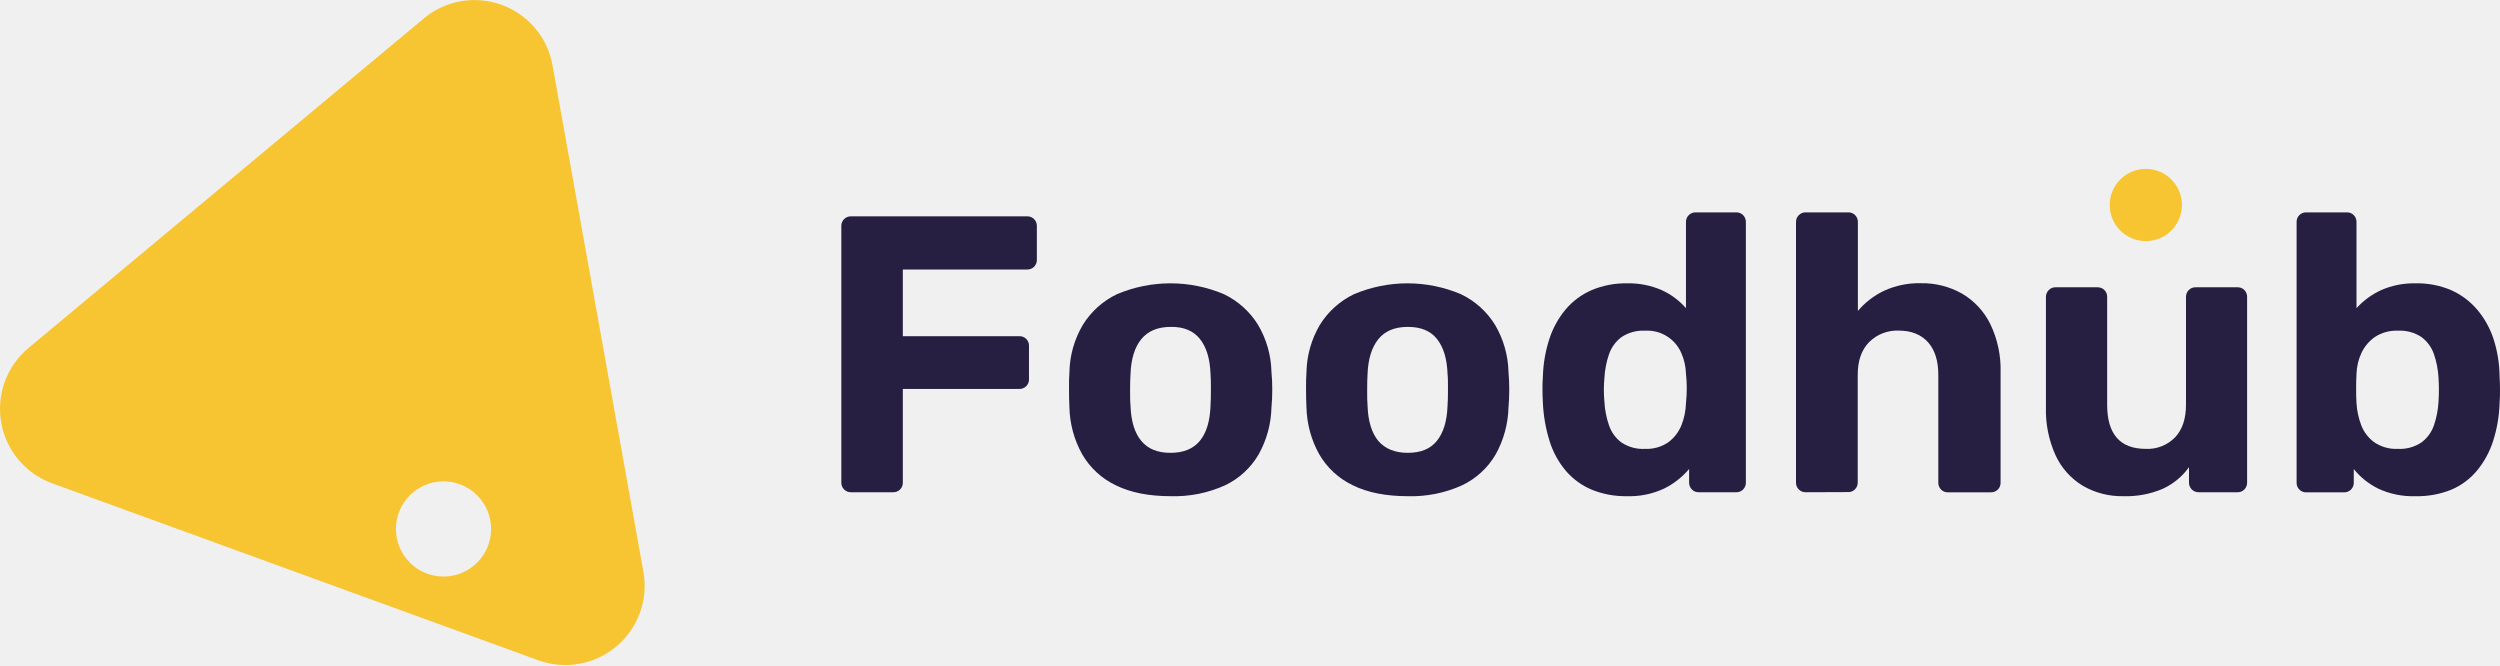
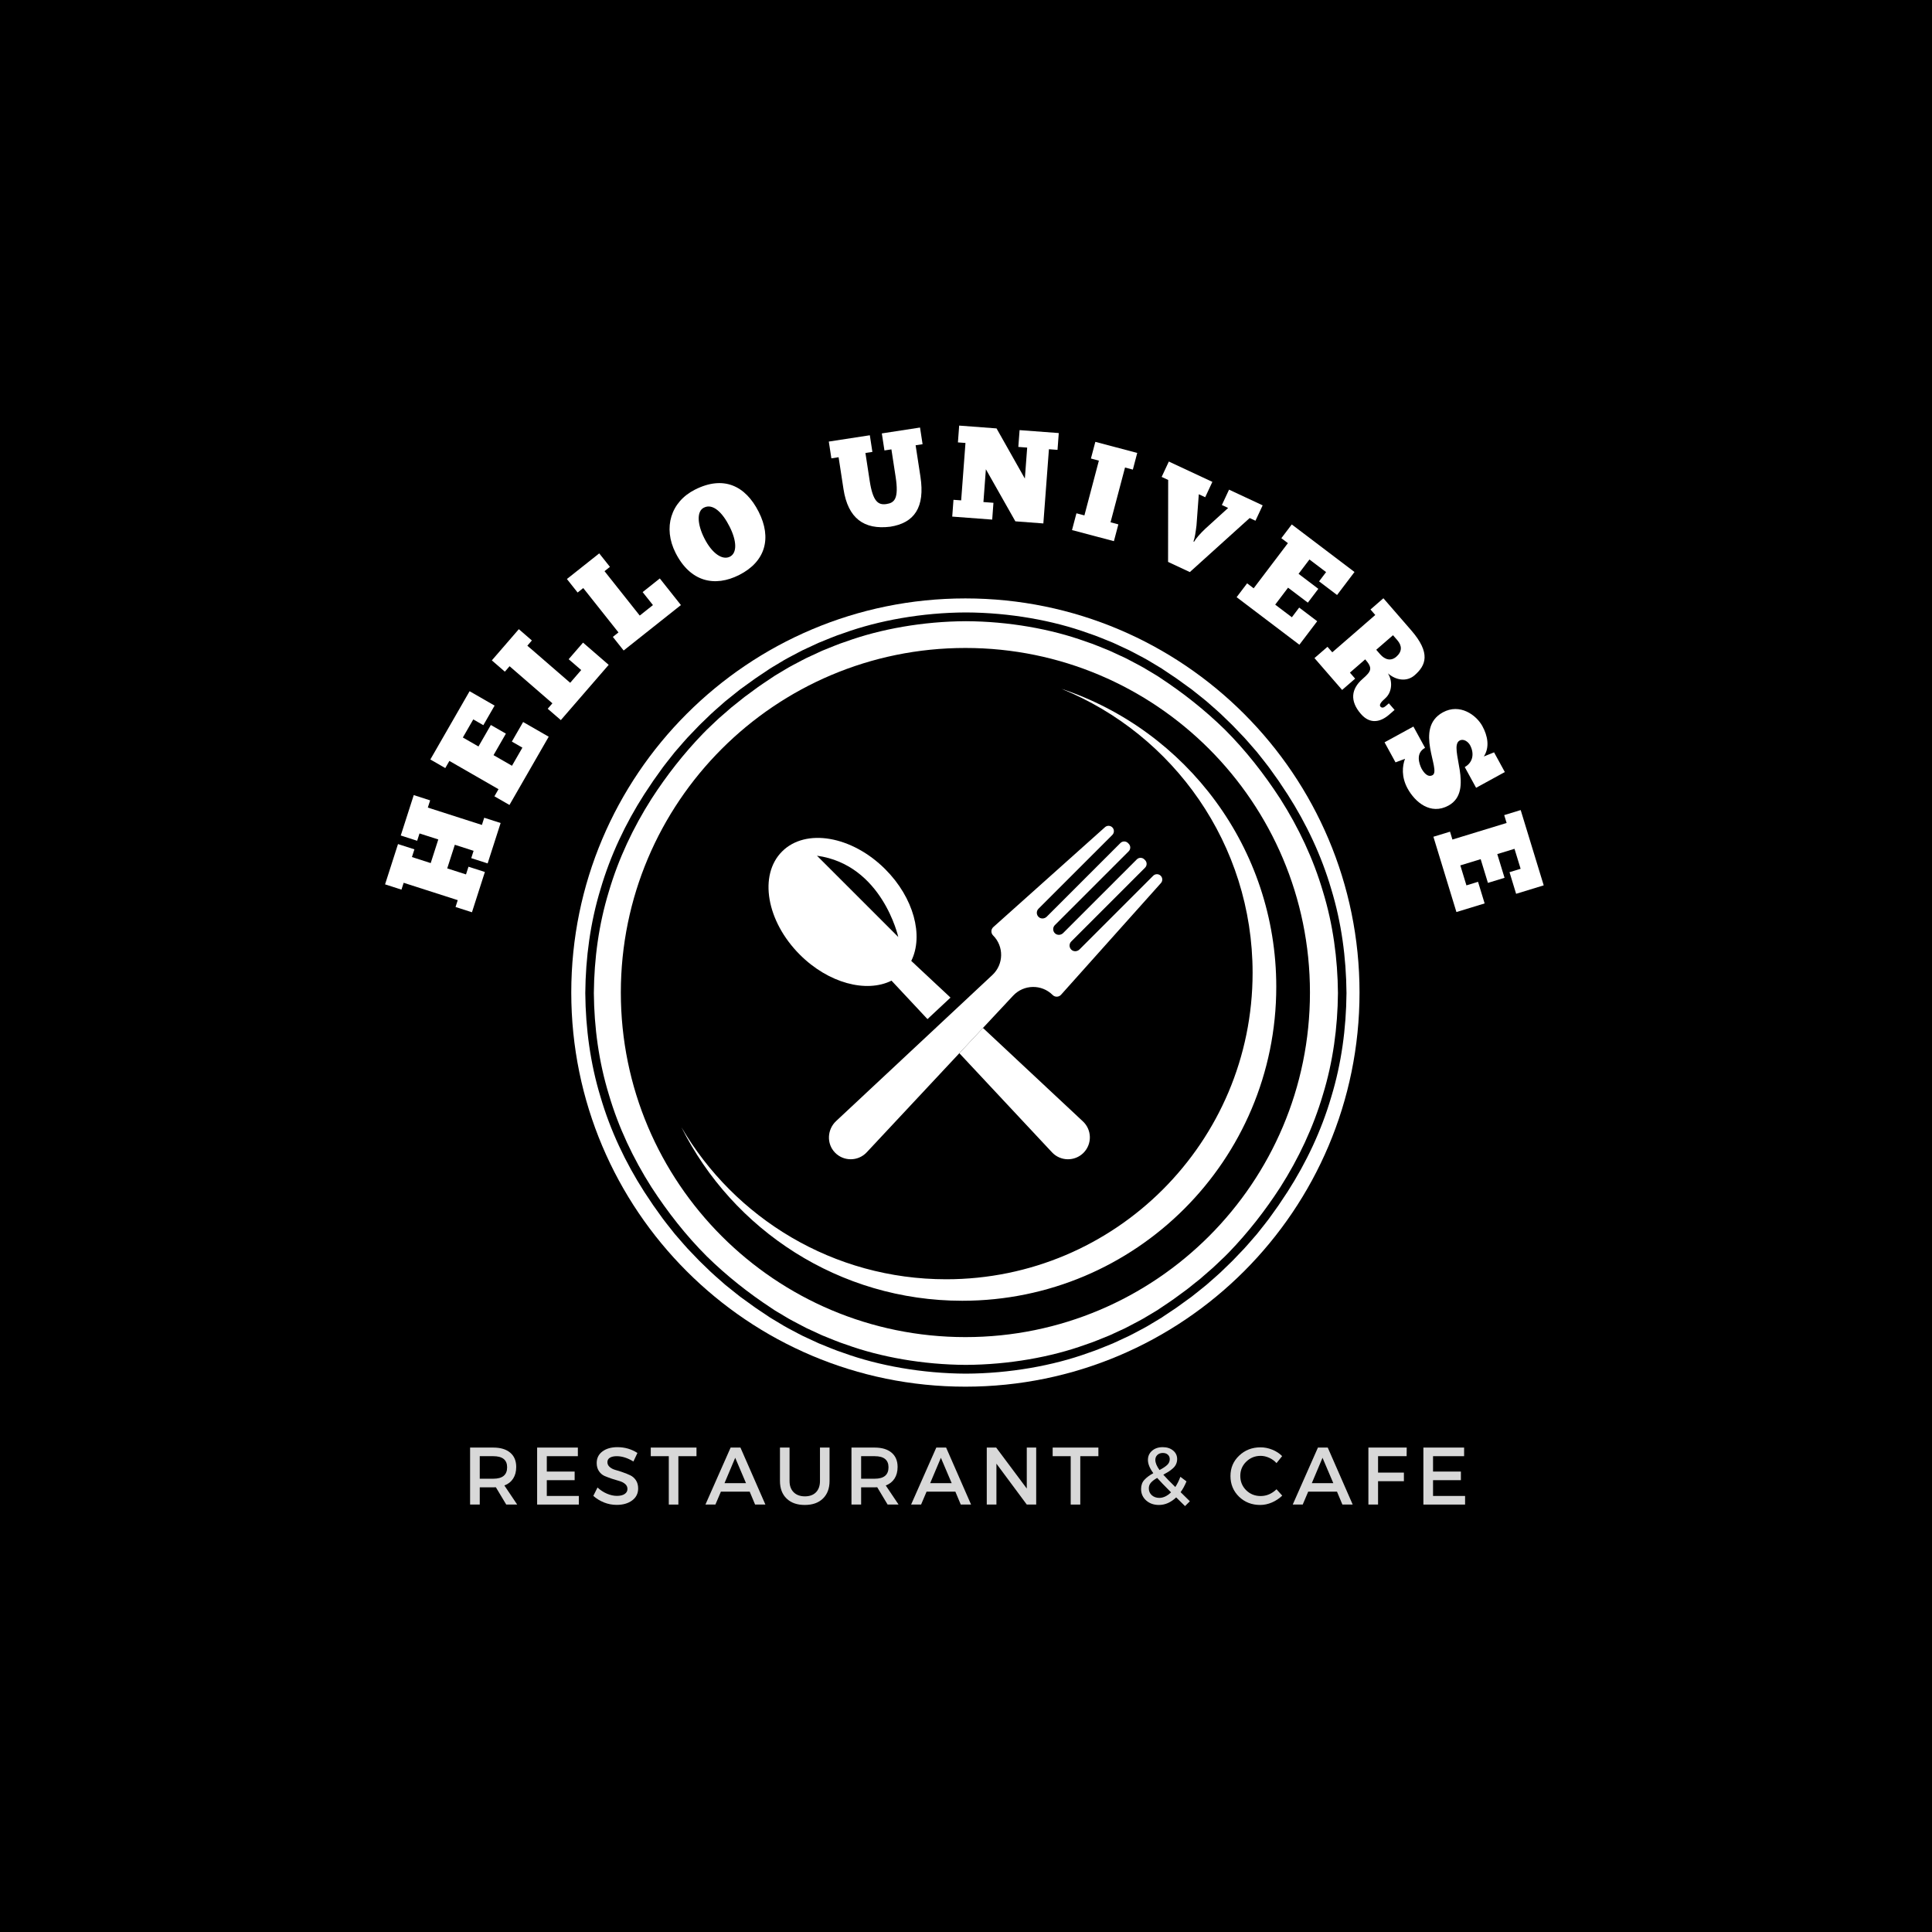
- <svg xmlns="http://www.w3.org/2000/svg" viewBox="0 0 657.71 174.96">
+ <svg xmlns="http://www.w3.org/2000/svg" width="500" zoomAndPan="magnify" viewBox="0 0 375 375" height="500" preserveAspectRatio="xMidYMid meet" version="1.0">
  <defs>
-     <style>.cls-1,.cls-3{fill:#f7c532;}.cls-1{fill-rule:evenodd;}.cls-2{fill:#261f41;}</style>
+     <filter x="0%" y="0%" width="100%" height="100%" id="id1">
+       <feColorMatrix values="0 0 0 0 1 0 0 0 0 1 0 0 0 0 1 0 0 0 1 0" color-interpolation-filters="sRGB" />
+     </filter>
+     <g />
+     <clipPath id="id2">
+       <path d="M 110.883 116.152 L 263.883 116.152 L 263.883 269.152 L 110.883 269.152 Z M 110.883 116.152 " clip-rule="nonzero" />
+     </clipPath>
+     <clipPath id="id3">
+       <path d="M 113.605 118.875 L 261.355 118.875 L 261.355 266.625 L 113.605 266.625 Z M 113.605 118.875 " clip-rule="nonzero" />
+     </clipPath>
+     <mask id="id4">
+       <g filter="url(#id1)">
+         <rect x="-37.5" width="450" fill="#000000" y="-37.5" height="450" fill-opacity="0.847" />
+       </g>
+     </mask>
+     <clipPath id="id5">
+       <rect x="0" width="197" y="0" height="20" />
+     </clipPath>
  </defs>
-   <g id="Layer_2" data-name="Layer 2">
-     <g id="Layer_1-2" data-name="Layer 1">
-       <path id="path-1" class="cls-1" d="M140.85,7.5a20.82,20.82,0,0,1,4.51,9.68l23.91,133.24A20.86,20.86,0,0,1,141.6,173.7L13.73,127.16A20.85,20.85,0,0,1,7.51,91.54l104-86.7A20.86,20.86,0,0,1,140.85,7.5ZM116.69,126.64a12.52,12.52,0,1,0,12.51,12.51A12.52,12.52,0,0,0,116.69,126.64Z" />
-       <path class="cls-2" d="M223.94,129.5a2.5,2.5,0,0,1-2.6-2.59V59.5a2.5,2.5,0,0,1,2.6-2.59h46.25a2.5,2.5,0,0,1,2.59,2.59v8.82a2.5,2.5,0,0,1-2.59,2.59H237.52V88.44h30.59a2.48,2.48,0,0,1,2.6,2.59v8.81a2.41,2.41,0,0,1-.73,1.76,2.52,2.52,0,0,1-1.87.73H237.52v24.58a2.48,2.48,0,0,1-2.59,2.59Z" />
-       <path class="cls-2" d="M308,130.54q-8.61,0-14.42-2.85a20.27,20.27,0,0,1-8.86-8.15,26.47,26.47,0,0,1-3.37-12.34c-.07-1.38-.11-3-.11-4.71s0-3.3.11-4.62a25.33,25.33,0,0,1,3.52-12.39,21.36,21.36,0,0,1,9-8.09,36.08,36.08,0,0,1,28.11,0,21.42,21.42,0,0,1,9,8.09,25.33,25.33,0,0,1,3.52,12.39,44.28,44.28,0,0,1,.21,4.62,47.12,47.12,0,0,1-.21,4.71,26.47,26.47,0,0,1-3.37,12.34,20.32,20.32,0,0,1-8.86,8.15A32.35,32.35,0,0,1,308,130.54Zm0-11.41q5.07,0,7.67-3.16t2.8-9.28c.07-1,.1-2.42.1-4.15s0-3.11-.1-4.15q-.21-6-2.8-9.23T308,86q-5.09,0-7.73,3.21t-2.85,9.23c-.07,1-.11,2.42-.11,4.15s0,3.11.11,4.15q.21,6.12,2.85,9.28T308,119.13Z" />
-       <path class="cls-2" d="M370.36,130.54q-8.61,0-14.41-2.85a20.29,20.29,0,0,1-8.87-8.15,26.59,26.59,0,0,1-3.37-12.34c-.07-1.38-.11-3-.11-4.71s0-3.3.11-4.62a25.44,25.44,0,0,1,3.52-12.39,21.39,21.39,0,0,1,9-8.09,36.06,36.06,0,0,1,28.1,0,21.36,21.36,0,0,1,9,8.09,25.44,25.44,0,0,1,3.53,12.39c.13,1.32.2,2.85.2,4.62s-.07,3.33-.2,4.71a26.71,26.71,0,0,1-3.37,12.34,20.35,20.35,0,0,1-8.87,8.15A32.29,32.29,0,0,1,370.36,130.54Zm0-11.41c3.39,0,5.94-1,7.67-3.16s2.66-5.2,2.8-9.28c.07-1,.11-2.42.11-4.15s0-3.11-.11-4.15q-.21-6-2.8-9.23C376.3,87,373.75,86,370.36,86s-6,1.07-7.73,3.21-2.71,5.22-2.85,9.23c-.07,1-.1,2.42-.1,4.15s0,3.11.1,4.15q.21,6.12,2.85,9.28C364.4,118.08,367,119.13,370.36,119.13Z" />
-       <path class="cls-2" d="M428,130.54a23.48,23.48,0,0,1-9.23-1.71,18.23,18.23,0,0,1-6.85-5,22.43,22.43,0,0,1-4.25-7.78,40,40,0,0,1-1.76-10c-.07-1.31-.11-2.5-.11-3.57s0-2.23.11-3.48a35.08,35.08,0,0,1,1.71-9.85,23.45,23.45,0,0,1,4.25-7.72,18.66,18.66,0,0,1,6.84-5.09A22.88,22.88,0,0,1,428,74.54a21.53,21.53,0,0,1,9.22,1.81,18.83,18.83,0,0,1,6.33,4.72V58.47a2.5,2.5,0,0,1,2.59-2.6h10.68a2.45,2.45,0,0,1,1.77.73,2.54,2.54,0,0,1,.72,1.87v68.44a2.52,2.52,0,0,1-.72,1.86,2.41,2.41,0,0,1-1.77.73h-9.95a2.37,2.37,0,0,1-1.76-.73,2.49,2.49,0,0,1-.73-1.86v-3.53a20.51,20.51,0,0,1-6.53,5.13A21.43,21.43,0,0,1,428,130.54Zm4.77-12.45a10,10,0,0,0,6.17-1.76,10.44,10.44,0,0,0,3.42-4.46,17,17,0,0,0,1.19-5.81,37,37,0,0,0,.21-3.94,34.17,34.17,0,0,0-.21-3.83,14.48,14.48,0,0,0-1.24-5.45A9.75,9.75,0,0,0,432.79,87a10.17,10.17,0,0,0-6.23,1.71,9.37,9.37,0,0,0-3.26,4.51,22.61,22.61,0,0,0-1.2,6.12,34.53,34.53,0,0,0,0,6.43,22.53,22.53,0,0,0,1.2,6.12,9.32,9.32,0,0,0,3.26,4.51A10.17,10.17,0,0,0,432.79,118.09Z" />
-       <path class="cls-2" d="M475.09,129.5a2.5,2.5,0,0,1-2.59-2.59V58.47a2.5,2.5,0,0,1,2.59-2.6h11.2a2.45,2.45,0,0,1,1.77.73,2.54,2.54,0,0,1,.72,1.87V81.8a20.7,20.7,0,0,1,6.85-5.29,22.08,22.08,0,0,1,9.74-2,21.18,21.18,0,0,1,10.84,2.75,19,19,0,0,1,7.41,8A27.47,27.47,0,0,1,526.32,98v28.93a2.48,2.48,0,0,1-2.59,2.59h-11.3a2.39,2.39,0,0,1-1.77-.73,2.52,2.52,0,0,1-.72-1.86V98.6q0-5.5-2.7-8.56c-1.8-2-4.35-3.06-7.67-3.06A10.39,10.39,0,0,0,491.74,90q-3,3.06-3,8.56v28.31a2.52,2.52,0,0,1-.72,1.86,2.41,2.41,0,0,1-1.77.73Z" />
-       <path class="cls-2" d="M558.57,130.54a20.41,20.41,0,0,1-10.63-2.75,18.28,18.28,0,0,1-7.15-8,28.79,28.79,0,0,1-2.54-12.7V78.17A2.56,2.56,0,0,1,539,76.3a2.42,2.42,0,0,1,1.77-.72h11a2.48,2.48,0,0,1,2.59,2.59v28.31q0,11.61,10.16,11.61a10.06,10.06,0,0,0,7.73-3.06c1.9-2,2.85-4.89,2.85-8.55V78.17a2.48,2.48,0,0,1,2.59-2.59h11a2.44,2.44,0,0,1,1.77.72,2.56,2.56,0,0,1,.72,1.87v48.74a2.52,2.52,0,0,1-.72,1.86,2.41,2.41,0,0,1-1.77.73H578.48a2.5,2.5,0,0,1-2.59-2.59v-4a17.53,17.53,0,0,1-6.95,5.71A24.6,24.6,0,0,1,558.57,130.54Z" />
-       <path class="cls-2" d="M635.52,130.54a21.44,21.44,0,0,1-9.86-2,19.23,19.23,0,0,1-6.42-5.13v3.53a2.5,2.5,0,0,1-2.6,2.59h-9.85a2.48,2.48,0,0,1-2.59-2.59V58.47a2.48,2.48,0,0,1,2.59-2.6h10.68a2.45,2.45,0,0,1,1.77.73,2.54,2.54,0,0,1,.72,1.87v22.6a20,20,0,0,1,6.43-4.72,21.33,21.33,0,0,1,9.13-1.81,22.65,22.65,0,0,1,9.38,1.81,19.35,19.35,0,0,1,6.79,5.09A23,23,0,0,1,656,89.16,32.78,32.78,0,0,1,657.6,99c.07,1.25.11,2.4.11,3.48s0,2.26-.11,3.57a36,36,0,0,1-1.71,10,23.45,23.45,0,0,1-4.25,7.78,17.85,17.85,0,0,1-6.74,5A23.69,23.69,0,0,1,635.52,130.54Zm-4.67-12.45a10.14,10.14,0,0,0,6.22-1.71,9.41,9.41,0,0,0,3.27-4.51,22.92,22.92,0,0,0,1.19-6.12,49.27,49.27,0,0,0,0-6.43,23,23,0,0,0-1.19-6.12,9.45,9.45,0,0,0-3.27-4.51A10.14,10.14,0,0,0,630.85,87a10.3,10.3,0,0,0-6.07,1.66,10.66,10.66,0,0,0-3.52,4.2,13.81,13.81,0,0,0-1.3,5.45c-.07,1.24-.1,2.52-.1,3.83s0,2.63.1,3.94a19.52,19.52,0,0,0,1.25,5.81,9.85,9.85,0,0,0,3.42,4.46A10.17,10.17,0,0,0,630.85,118.09Z" />
-       <circle class="cls-3" cx="564.53" cy="53.93" r="9.5" />
+   <rect x="-37.5" width="450" fill="#ffffff" y="-37.5" height="450" fill-opacity="1" />
+   <rect x="-37.5" width="450" fill="#ffffff" y="-37.5" height="450" fill-opacity="1" />
+   <rect x="-37.5" width="450" fill="#000000" y="-37.5" height="450" fill-opacity="1" />
+   <path fill="#ffffff" d="M 204.32 193.129 C 204.777 193.586 205.523 193.562 205.953 193.074 L 225.34 171.398 C 225.699 170.992 225.68 170.371 225.293 169.984 C 224.891 169.582 224.234 169.582 223.832 169.984 L 209.535 184.281 C 209.102 184.715 208.395 184.758 207.953 184.34 C 207.492 183.906 207.484 183.184 207.93 182.742 L 222.258 168.414 C 222.66 168.008 222.66 167.355 222.258 166.949 L 222.117 166.809 C 221.711 166.402 221.055 166.402 220.652 166.809 L 206.355 181.105 C 205.926 181.535 205.219 181.578 204.773 181.16 C 204.316 180.73 204.305 180.008 204.75 179.562 L 219.078 165.234 C 219.484 164.832 219.484 164.176 219.078 163.773 L 218.938 163.629 C 218.531 163.227 217.879 163.227 217.473 163.629 L 203.176 177.926 C 202.746 178.355 202.039 178.402 201.598 177.984 C 201.137 177.551 201.129 176.828 201.57 176.387 L 215.902 162.059 C 216.305 161.652 216.305 160.996 215.902 160.594 C 215.516 160.207 214.895 160.188 214.488 160.547 L 192.812 179.938 C 192.324 180.363 192.301 181.109 192.758 181.566 C 194.891 183.699 194.832 187.176 192.629 189.238 L 162.285 217.602 C 160.551 219.227 160.406 221.984 162.055 223.703 C 163.746 225.465 166.562 225.441 168.223 223.668 L 196.648 193.258 C 198.711 191.055 202.188 190.996 204.32 193.129 " fill-opacity="1" fill-rule="nonzero" />
+   <path fill="#ffffff" d="M 210.195 217.664 L 190.793 199.523 L 186.207 204.426 L 204.195 223.668 C 205.836 225.422 208.602 225.465 210.301 223.77 C 211.996 222.07 211.949 219.305 210.195 217.664 Z M 158.574 166.094 C 171.246 167.832 174.352 181.867 174.352 181.867 Z M 171.828 168.715 C 165.348 162.234 156.379 160.691 151.801 165.27 C 147.223 169.848 148.766 178.816 155.246 185.297 C 160.797 190.848 168.164 192.773 173.043 190.344 L 180.023 197.809 L 184.492 193.633 L 176.875 186.512 C 179.305 181.633 177.375 174.266 171.828 168.715 " fill-opacity="1" fill-rule="nonzero" />
+   <g clip-path="url(#id2)">
+     <path fill="#ffffff" d="M 187.383 259.531 C 150.445 259.531 120.504 229.59 120.504 192.652 C 120.504 155.715 150.445 125.77 187.383 125.77 C 224.32 125.77 254.262 155.715 254.262 192.652 C 254.262 229.59 224.32 259.531 187.383 259.531 Z M 187.383 116.152 C 145.133 116.152 110.883 150.402 110.883 192.652 C 110.883 234.902 145.133 269.152 187.383 269.152 C 229.633 269.152 263.883 234.902 263.883 192.652 C 263.883 150.402 229.633 116.152 187.383 116.152 " fill-opacity="1" fill-rule="nonzero" />
+   </g>
+   <path fill="#ffffff" d="M 206.02 133.695 C 227.781 142.535 243.129 163.883 243.129 188.82 C 243.129 221.672 216.5 248.305 183.648 248.305 C 161.723 248.305 142.574 236.441 132.258 218.785 C 142.262 238.762 162.918 252.477 186.777 252.477 C 220.438 252.477 247.723 225.191 247.723 191.535 C 247.723 164.602 230.25 141.75 206.02 133.695 " fill-opacity="1" fill-rule="nonzero" />
+   <g clip-path="url(#id3)">
+     <path fill="#000000" d="M 256.785 212.445 C 254.91 218.824 252.051 224.875 248.504 230.445 C 245.57 234.98 242.242 239.242 238.496 243.121 C 238.012 243.648 237.473 244.121 236.957 244.621 C 236.434 245.113 235.926 245.621 235.395 246.098 L 233.77 247.512 L 232.961 248.219 L 232.117 248.887 L 230.438 250.23 C 229.867 250.664 229.281 251.074 228.703 251.504 C 227.562 252.375 226.352 253.141 225.164 253.949 C 224.992 254.066 224.812 254.184 224.625 254.312 C 224.43 254.426 224.23 254.547 224.02 254.676 C 223.602 254.926 223.148 255.195 222.672 255.48 C 221.723 256.078 220.598 256.637 219.387 257.281 C 219.082 257.438 218.777 257.609 218.453 257.766 C 218.133 257.918 217.801 258.07 217.465 258.227 C 216.789 258.535 216.094 258.859 215.375 259.191 C 213.898 259.77 212.359 260.461 210.68 261 C 204.051 263.402 195.781 264.887 187.48 264.922 C 179.18 264.887 170.91 263.402 164.281 261 C 162.602 260.461 161.062 259.77 159.586 259.191 C 158.867 258.859 158.168 258.535 157.496 258.227 C 157.16 258.07 156.828 257.918 156.504 257.766 C 156.184 257.613 155.879 257.438 155.574 257.281 C 154.359 256.641 153.238 256.078 152.289 255.48 C 151.809 255.195 151.359 254.926 150.941 254.676 C 150.73 254.551 150.531 254.43 150.336 254.312 C 150.148 254.188 149.969 254.066 149.797 253.949 C 145.289 250.996 141.051 247.637 137.203 243.867 C 133.141 239.812 129.59 235.266 126.457 230.445 C 122.91 224.875 120.047 218.824 118.176 212.445 C 116.227 206.09 115.324 199.422 115.266 192.75 C 115.324 186.078 116.227 179.406 118.176 173.051 C 120.047 166.676 122.91 160.625 126.457 155.051 C 129.387 150.516 132.719 146.254 136.465 142.379 C 136.949 141.848 137.488 141.375 138 140.875 C 138.523 140.387 139.031 139.879 139.566 139.398 L 141.188 137.988 L 142 137.281 L 142.844 136.613 L 144.523 135.27 C 145.094 134.836 145.68 134.422 146.258 133.996 C 147.398 133.125 148.609 132.355 149.797 131.551 C 149.969 131.434 150.148 131.312 150.336 131.188 C 150.527 131.07 150.73 130.949 150.941 130.824 C 151.359 130.574 151.809 130.305 152.289 130.016 C 153.238 129.422 154.359 128.859 155.57 128.215 C 155.875 128.059 156.184 127.887 156.504 127.734 C 156.828 127.582 157.16 127.43 157.496 127.273 C 158.168 126.961 158.867 126.641 159.586 126.305 C 161.062 125.73 162.602 125.035 164.281 124.5 C 170.91 122.098 179.18 120.609 187.48 120.574 C 195.781 120.609 204.051 122.098 210.68 124.5 C 212.359 125.035 213.895 125.73 215.375 126.305 C 216.094 126.641 216.789 126.961 217.465 127.273 C 217.801 127.43 218.133 127.582 218.453 127.73 C 218.777 127.887 219.082 128.059 219.387 128.215 C 220.598 128.859 221.723 129.422 222.668 130.016 C 223.148 130.305 223.602 130.574 224.02 130.824 C 224.23 130.949 224.43 131.07 224.625 131.188 C 224.812 131.312 224.992 131.434 225.164 131.547 C 229.672 134.504 233.906 137.859 237.758 141.629 C 241.82 145.688 245.371 150.23 248.5 155.051 C 252.051 160.625 254.91 166.676 256.785 173.051 C 258.734 179.406 259.637 186.078 259.695 192.75 C 259.637 199.422 258.734 206.09 256.785 212.445 Z M 261.355 192.699 L 261.352 192.695 C 261.293 185.883 260.375 179.066 258.391 172.566 C 256.484 166.051 253.559 159.859 249.914 154.18 L 248.164 151.543 C 248.164 151.543 247.656 150.836 246.898 149.773 C 246.168 148.691 245.047 147.355 243.98 145.98 C 242.828 144.676 241.723 143.332 240.793 142.414 C 239.891 141.469 239.289 140.844 239.289 140.844 C 239.289 140.844 239.141 140.688 238.863 140.422 C 238.59 140.16 238.199 139.781 237.73 139.328 C 236.816 138.395 235.488 137.273 234.184 136.121 C 233.516 135.566 232.828 135.031 232.191 134.523 C 231.875 134.27 231.566 134.023 231.273 133.789 C 230.969 133.57 230.684 133.363 230.418 133.176 C 229.359 132.41 228.656 131.902 228.656 131.902 C 228.656 131.902 228.5 131.777 228.254 131.617 C 228.008 131.453 227.68 131.23 227.352 131.012 C 226.695 130.574 226.039 130.133 226.039 130.133 C 225.863 130.016 225.68 129.891 225.488 129.762 C 225.289 129.641 225.086 129.516 224.871 129.387 C 224.441 129.129 223.98 128.855 223.492 128.559 C 222.523 127.949 221.375 127.371 220.137 126.711 C 219.824 126.551 219.512 126.375 219.18 126.215 C 218.848 126.062 218.512 125.902 218.168 125.742 C 217.48 125.422 216.766 125.094 216.027 124.75 C 214.516 124.156 212.941 123.449 211.223 122.898 C 204.441 120.434 195.973 118.906 187.48 118.875 C 178.988 118.906 170.52 120.434 163.734 122.898 C 162.016 123.449 160.441 124.16 158.93 124.754 C 158.195 125.094 157.48 125.422 156.793 125.742 C 156.449 125.902 156.109 126.062 155.777 126.215 C 155.449 126.375 155.137 126.551 154.824 126.711 C 153.586 127.371 152.438 127.949 151.469 128.559 C 150.977 128.855 150.516 129.133 150.09 129.387 C 149.875 129.516 149.668 129.641 149.473 129.762 C 149.281 129.891 149.098 130.016 148.922 130.133 C 148.922 130.133 148.266 130.574 147.609 131.012 C 147.281 131.23 146.953 131.453 146.707 131.617 C 146.457 131.777 146.305 131.902 146.305 131.902 C 146.305 131.902 145.598 132.41 144.543 133.176 C 144.277 133.363 143.988 133.57 143.688 133.789 C 143.395 134.023 143.086 134.27 142.766 134.523 C 142.133 135.031 141.445 135.566 140.773 136.121 C 139.473 137.273 138.145 138.395 137.23 139.328 C 136.758 139.781 136.367 140.16 136.094 140.422 C 135.82 140.688 135.668 140.844 135.668 140.844 C 135.668 140.844 135.066 141.469 134.164 142.414 C 133.234 143.332 132.133 144.676 130.98 145.98 C 129.91 147.355 128.793 148.691 128.062 149.773 C 127.301 150.836 126.797 151.547 126.797 151.547 L 125.043 154.18 C 121.398 159.859 118.477 166.051 116.566 172.566 C 114.582 179.066 113.668 185.883 113.605 192.695 L 113.605 192.805 C 113.668 199.617 114.582 206.434 116.566 212.93 C 118.477 219.449 121.398 225.637 125.043 231.32 L 126.797 233.953 C 126.797 233.953 127.301 234.66 128.062 235.723 C 128.793 236.809 129.91 238.145 130.98 239.516 C 132.133 240.82 133.234 242.168 134.164 243.086 C 135.066 244.027 135.668 244.656 135.668 244.656 C 135.668 244.656 135.82 244.812 136.094 245.074 C 136.367 245.34 136.758 245.719 137.23 246.172 C 138.145 247.102 139.473 248.227 140.773 249.379 C 141.445 249.934 142.133 250.465 142.766 250.977 C 143.086 251.23 143.395 251.477 143.688 251.707 C 143.988 251.926 144.277 252.133 144.543 252.324 C 145.598 253.09 146.305 253.598 146.305 253.598 C 146.305 253.598 146.457 253.723 146.707 253.883 C 146.953 254.047 147.281 254.266 147.609 254.488 C 148.266 254.926 148.922 255.363 148.922 255.363 C 149.098 255.484 149.281 255.609 149.473 255.738 C 149.668 255.855 149.875 255.98 150.09 256.109 C 150.516 256.367 150.977 256.645 151.469 256.938 C 152.438 257.551 153.586 258.129 154.824 258.789 C 155.137 258.949 155.449 259.125 155.777 259.281 C 156.109 259.438 156.449 259.594 156.793 259.754 C 157.48 260.074 158.195 260.406 158.934 260.746 C 160.441 261.34 162.016 262.047 163.734 262.602 C 170.52 265.066 178.988 266.59 187.48 266.625 C 195.973 266.59 204.441 265.066 211.227 262.602 C 212.941 262.047 214.52 261.34 216.027 260.746 C 216.766 260.406 217.48 260.074 218.168 259.754 C 218.512 259.594 218.852 259.438 219.18 259.281 C 219.512 259.125 219.824 258.949 220.137 258.789 C 221.375 258.129 222.523 257.551 223.492 256.938 C 223.98 256.645 224.441 256.367 224.871 256.109 C 225.086 255.98 225.293 255.855 225.488 255.738 C 225.68 255.605 225.863 255.484 226.039 255.363 C 226.039 255.363 226.695 254.926 227.352 254.488 C 227.68 254.266 228.008 254.047 228.254 253.883 C 228.5 253.723 228.656 253.598 228.656 253.598 C 228.656 253.598 229.359 253.09 230.418 252.324 C 230.684 252.133 230.969 251.926 231.273 251.707 C 231.566 251.477 231.875 251.23 232.191 250.977 C 232.828 250.465 233.516 249.934 234.184 249.379 C 235.488 248.227 236.816 247.102 237.73 246.172 C 238.199 245.719 238.59 245.34 238.863 245.074 C 239.141 244.812 239.289 244.656 239.289 244.656 C 239.289 244.656 239.891 244.027 240.793 243.086 C 241.723 242.168 242.828 240.82 243.98 239.516 C 245.047 238.145 246.168 236.809 246.898 235.723 C 247.656 234.66 248.164 233.953 248.164 233.953 L 249.914 231.32 C 253.559 225.637 256.484 219.449 258.391 212.93 C 260.375 206.43 261.293 199.613 261.352 192.805 L 261.355 192.797 L 261.355 192.699 " fill-opacity="1" fill-rule="nonzero" />
+   </g>
+   <g fill="#ffffff" fill-opacity="1">
+     <g transform="translate(91.41249, 177.6731)">
+       <g>
+         <path d="M -16.672 -6.02 L -13.488 -4.996 L -13.062 -6.324 L -2.566 -2.953 L -2.992 -1.625 L 0.195 -0.602 L 2.703 -8.422 L -0.48 -9.445 L -0.961 -7.949 L -4.605 -9.117 L -3.133 -13.703 L 0.512 -12.531 L 0.055 -11.109 L 3.238 -10.086 L 5.758 -17.926 L 2.574 -18.949 L 2.125 -17.551 L -8.371 -20.922 L -7.922 -22.32 L -11.105 -23.344 L -13.625 -15.504 L -10.441 -14.48 L -9.984 -15.902 L -6.34 -14.734 L -7.812 -10.148 L -11.457 -11.32 L -10.977 -12.816 L -14.16 -13.84 Z M -16.672 -6.02 " />
+       </g>
+     </g>
+   </g>
+   <g fill="#ffffff" fill-opacity="1">
+     <g transform="translate(98.56942, 156.7935)">
+       <g>
+         <path d="M -15.039 -9.379 L -12.141 -7.711 L -11.344 -9.098 L -1.809 -3.613 L -2.605 -2.23 L 0.316 -0.551 L 7.934 -13.797 L 2.969 -16.652 L 0.781 -12.852 L 2.828 -11.676 L 0.805 -8.16 L -2.777 -10.219 L -0.375 -14.395 L -3.297 -16.074 L -5.699 -11.902 L -8.73 -13.645 L -6.707 -17.16 L -4.754 -16.035 L -2.566 -19.836 L -7.422 -22.629 Z M -15.039 -9.379 " />
+       </g>
+     </g>
+   </g>
+   <g fill="#ffffff" fill-opacity="1">
+     <g transform="translate(108.4429, 140.2521)">
+       <g>
+         <path d="M -12.977 -12.074 L -10.449 -9.883 L -9.535 -10.938 L -1.223 -3.738 L -2.133 -2.684 L 0.414 -0.48 L 9.703 -11.207 L 4.723 -15.52 L 1.934 -12.301 L 4.367 -10.195 L 2.23 -7.723 L -6.086 -14.922 L -5.207 -15.938 L -7.738 -18.129 Z M -12.977 -12.074 " />
+       </g>
+     </g>
+   </g>
+   <g fill="#ffffff" fill-opacity="1">
+     <g transform="translate(120.5521, 126.6572)">
+       <g>
+         <path d="M -10.516 -14.27 L -8.438 -11.648 L -7.344 -12.516 L -0.508 -3.902 L -1.598 -3.035 L 0.496 -0.395 L 11.613 -9.215 L 7.516 -14.379 L 4.184 -11.73 L 6.184 -9.211 L 3.621 -7.176 L -3.215 -15.793 L -2.164 -16.629 L -4.242 -19.246 Z M -10.516 -14.27 " />
+       </g>
+     </g>
+   </g>
+   <g fill="#ffffff" fill-opacity="1">
+     <g transform="translate(134.8263, 115.4631)">
+       <g>
+         <path d="M 8.641 -3.859 C 13.75 -6.445 15.02 -11.008 12.434 -16.121 C 9.859 -21.207 5.602 -23.227 0.059 -20.422 C -4.621 -18.055 -6.172 -13.039 -3.699 -8.152 C -0.84 -2.5 3.914 -1.469 8.641 -3.859 Z M 6.844 -7.41 C 5.398 -6.68 3.383 -8.02 1.887 -10.98 C 0.465 -13.785 0.41 -16.254 1.801 -16.93 C 3.539 -17.812 5.398 -15.996 6.781 -13.258 C 8.199 -10.457 8.27 -8.133 6.844 -7.41 Z M 6.844 -7.41 " />
+       </g>
+     </g>
+   </g>
+   <g fill="#ffffff" fill-opacity="1">
+     <g transform="translate(154.4306, 106.3484)">
+       <g />
+     </g>
+   </g>
+   <g fill="#ffffff" fill-opacity="1">
+     <g transform="translate(163.182, 103.2738)">
+       <g>
+         <path d="M -2.312 -17.566 L -1.812 -14.309 L -0.41 -14.527 L 0.539 -8.34 C 1.414 -2.652 4.527 -0.414 9.609 -1.039 C 14.316 -1.766 16.387 -4.824 15.473 -10.762 L 14.539 -16.848 L 15.891 -17.055 L 15.395 -20.289 L 7.98 -19.148 L 8.488 -15.844 L 9.84 -16.051 L 10.656 -10.738 C 11.32 -6.43 10.41 -5.676 8.883 -5.441 C 7.277 -5.195 6.246 -5.906 5.625 -9.941 L 4.797 -15.352 L 6.148 -15.559 L 5.652 -18.789 Z M -2.312 -17.566 " />
+       </g>
+     </g>
+   </g>
+   <g fill="#ffffff" fill-opacity="1">
+     <g transform="translate(184.1944, 100.2247)">
+       <g>
+         <path d="M 21.07 -12.906 L 21.312 -16.168 L 13.707 -16.738 L 13.461 -13.477 L 15.18 -13.348 L 14.73 -7.332 L 9.234 -17.07 L 1.98 -17.617 L 1.738 -14.355 L 3.203 -14.246 L 2.367 -3.102 L 0.875 -3.211 L 0.633 0.047 L 8.391 0.629 L 8.633 -2.633 L 6.688 -2.777 L 7.164 -9.145 L 12.887 0.965 L 18.32 1.375 L 19.402 -13.031 Z M 21.07 -12.906 " />
+       </g>
+     </g>
+   </g>
+   <g fill="#ffffff" fill-opacity="1">
+     <g transform="translate(207.4634, 102.7277)">
+       <g>
+         <path d="M 5.141 -16.965 L 4.285 -13.73 L 5.828 -13.32 L 3.02 -2.688 L 1.473 -3.098 L 0.613 0.16 L 8.746 2.312 L 9.609 -0.945 L 8.09 -1.348 L 10.902 -11.98 L 12.422 -11.578 L 13.273 -14.812 Z M 5.141 -16.965 " />
+       </g>
+     </g>
+   </g>
+   <g fill="#ffffff" fill-opacity="1">
+     <g transform="translate(219.6048, 105.7401)">
+       <g>
+         <path d="M 12.047 -0.641 C 12.301 -1.305 12.473 -2.453 12.633 -3.75 L 13.082 -9.805 L 14.324 -9.227 L 15.715 -12.211 L 7.266 -16.156 L 5.871 -13.172 L 7.137 -12.582 L 7.117 3.324 L 11.344 5.297 L 22.957 -5.191 L 24.082 -4.668 L 25.477 -7.652 L 18.953 -10.699 L 17.559 -7.715 L 18.777 -7.145 L 14.348 -3.117 C 13.355 -2.184 12.508 -1.207 12.16 -0.586 Z M 12.047 -0.641 " />
+       </g>
+     </g>
+   </g>
+   <g fill="#ffffff" fill-opacity="1">
+     <g transform="translate(239.5237, 115.5285)">
+       <g>
+         <path d="M 11.207 -13.734 L 9.184 -11.066 L 10.457 -10.105 L 3.812 -1.34 L 2.543 -2.305 L 0.504 0.383 L 12.684 9.613 L 16.145 5.051 L 12.648 2.402 L 11.227 4.281 L 7.992 1.832 L 10.488 -1.461 L 14.328 1.445 L 16.363 -1.238 L 12.527 -4.148 L 14.637 -6.934 L 17.871 -4.484 L 16.508 -2.688 L 20 -0.039 L 23.383 -4.504 Z M 11.207 -13.734 " />
+       </g>
+     </g>
+   </g>
+   <g fill="#ffffff" fill-opacity="1">
+     <g transform="translate(254.7247, 127.2566)">
+       <g>
+         <path d="M 13.793 -11.133 L 11.285 -8.957 L 12.215 -7.887 L 3.871 -0.645 L 2.941 -1.715 L 0.414 0.477 L 5.781 6.66 L 8.309 4.469 L 7.293 3.301 L 10.262 0.723 C 11.738 2.426 11.5 3.004 9.758 4.516 C 7.52 6.461 7.246 8.812 9.422 11.316 C 11.266 13.441 13.32 12.832 14.91 11.453 L 15.961 10.539 L 14.852 9.258 L 14.219 9.805 C 13.836 10.141 13.473 10.184 13.223 9.898 C 12.926 9.555 13.305 9.023 14.125 8.309 C 15.504 7.113 15.621 4.93 14.668 3.441 C 16.277 4.832 18.359 5.105 19.852 3.809 C 22.031 1.914 23.047 -0.473 19.191 -4.914 Z M 15.656 -3.961 L 16.488 -3.004 C 17.453 -1.895 17.426 -0.762 16.297 0.215 C 15.281 1.098 14.113 0.836 13.152 -0.273 L 12.402 -1.137 Z M 15.656 -3.961 " />
+       </g>
+     </g>
+   </g>
+   <g fill="#ffffff" fill-opacity="1">
+     <g transform="translate(268.4357, 143.5299)">
+       <g>
+         <path d="M 0.305 0.555 L 2.434 4.445 L 4.277 3.754 C 3.742 5.148 3.547 7.273 4.777 9.52 C 6.223 12.164 9.246 14.73 12.711 12.832 C 17.938 9.973 12.586 1.461 14.875 0.211 C 15.652 -0.215 16.543 0.453 16.895 1.098 C 17.746 2.656 17.516 4.453 15.871 5.355 L 18.074 9.379 L 23.652 6.324 L 21.562 2.5 L 19.574 3.301 C 20.754 1.5 20.32 -0.719 19.297 -2.586 C 18.105 -4.766 14.914 -7.062 11.621 -5.262 C 5.953 -2.16 11.359 5.977 9.625 6.926 C 8.691 7.438 7.906 6.422 7.48 5.645 C 7.012 4.684 6.301 2.648 8.168 1.625 L 5.906 -2.508 Z M 0.305 0.555 " />
+       </g>
+     </g>
+   </g>
+   <g fill="#ffffff" fill-opacity="1">
+     <g transform="translate(278.0384, 161.8072)">
+       <g>
+         <path d="M 17.125 -4.574 L 13.926 -3.594 L 14.395 -2.07 L 3.875 1.148 L 3.41 -0.379 L 0.184 0.605 L 4.652 15.219 L 10.129 13.547 L 8.848 9.352 L 6.594 10.043 L 5.41 6.164 L 9.359 4.957 L 10.766 9.562 L 13.992 8.574 L 12.582 3.969 L 15.926 2.949 L 17.113 6.824 L 14.957 7.484 L 16.238 11.68 L 21.594 10.039 Z M 17.125 -4.574 " />
+       </g>
+     </g>
+   </g>
+   <g mask="url(#id4)">
+     <g transform="matrix(1, 0, 0, 1, 89, 276)">
+       <g clip-path="url(#id5)">
+         <g fill="#ffffff" fill-opacity="1">
+           <g transform="translate(0.791808, 16.0348)">
+             <g>
+               <path d="M 8.469 0 L 6.453 -3.359 C 6.348 -3.348 6.18 -3.344 5.953 -3.344 L 3.328 -3.344 L 3.328 0 L 1.453 0 L 1.453 -11.062 L 5.953 -11.062 C 7.359 -11.062 8.453 -10.734 9.234 -10.078 C 10.016 -9.422 10.406 -8.492 10.406 -7.297 C 10.406 -6.41 10.207 -5.66 9.812 -5.047 C 9.414 -4.43 8.848 -3.984 8.109 -3.703 L 10.594 0 Z M 3.328 -5.016 L 5.953 -5.016 C 7.742 -5.016 8.641 -5.754 8.641 -7.234 C 8.641 -8.672 7.742 -9.391 5.953 -9.391 L 3.328 -9.391 Z M 3.328 -5.016 " />
+             </g>
+           </g>
+         </g>
+         <g fill="#ffffff" fill-opacity="1">
+           <g transform="translate(13.80382, 16.0348)">
+             <g>
+               <path d="M 9.359 -9.391 L 3.328 -9.391 L 3.328 -6.406 L 8.734 -6.406 L 8.734 -4.734 L 3.328 -4.734 L 3.328 -1.672 L 9.547 -1.672 L 9.547 0 L 1.453 0 L 1.453 -11.062 L 9.359 -11.062 Z M 9.359 -9.391 " />
+             </g>
+           </g>
+         </g>
+         <g fill="#ffffff" fill-opacity="1">
+           <g transform="translate(25.75666, 16.0348)">
+             <g>
+               <path d="M 5.094 -11.141 C 6.52 -11.141 7.812 -10.766 8.969 -10.016 L 8.188 -8.359 C 7.062 -9.047 5.984 -9.391 4.953 -9.391 C 4.391 -9.391 3.945 -9.289 3.625 -9.094 C 3.301 -8.895 3.141 -8.609 3.141 -8.234 C 3.141 -7.867 3.285 -7.555 3.578 -7.297 C 3.879 -7.035 4.25 -6.844 4.688 -6.719 C 5.133 -6.602 5.613 -6.453 6.125 -6.266 C 6.645 -6.086 7.125 -5.895 7.562 -5.688 C 8.008 -5.477 8.379 -5.156 8.672 -4.719 C 8.961 -4.281 9.109 -3.75 9.109 -3.125 C 9.109 -2.156 8.719 -1.379 7.938 -0.797 C 7.164 -0.223 6.164 0.062 4.938 0.062 C 4.094 0.062 3.273 -0.094 2.484 -0.406 C 1.691 -0.727 1 -1.156 0.406 -1.688 L 1.219 -3.312 C 1.781 -2.789 2.395 -2.391 3.062 -2.109 C 3.727 -1.828 4.363 -1.688 4.969 -1.688 C 5.625 -1.688 6.129 -1.805 6.484 -2.047 C 6.848 -2.285 7.031 -2.613 7.031 -3.031 C 7.031 -3.414 6.883 -3.734 6.594 -3.984 C 6.301 -4.242 5.93 -4.438 5.484 -4.562 C 5.047 -4.688 4.566 -4.832 4.047 -5 C 3.523 -5.176 3.039 -5.359 2.594 -5.547 C 2.156 -5.742 1.789 -6.055 1.5 -6.484 C 1.207 -6.922 1.062 -7.445 1.062 -8.062 C 1.062 -9 1.426 -9.742 2.156 -10.297 C 2.895 -10.859 3.875 -11.141 5.094 -11.141 Z M 5.094 -11.141 " />
+             </g>
+           </g>
+         </g>
+         <g fill="#ffffff" fill-opacity="1">
+           <g transform="translate(37.172, 16.0348)">
+             <g>
+               <path d="M 9.016 -9.391 L 5.5 -9.391 L 5.5 0 L 3.641 0 L 3.641 -9.391 L 0.141 -9.391 L 0.141 -11.062 L 9.016 -11.062 Z M 9.016 -9.391 " />
+             </g>
+           </g>
+         </g>
+         <g fill="#ffffff" fill-opacity="1">
+           <g transform="translate(47.90757, 16.0348)">
+             <g>
+               <path d="M 8.609 -2.5 L 3.016 -2.5 L 1.953 0 L 0.016 0 L 4.906 -11.062 L 6.812 -11.062 L 11.656 0 L 9.656 0 Z M 7.891 -4.156 L 5.797 -9.078 L 3.719 -4.156 Z M 7.891 -4.156 " />
+             </g>
+           </g>
+         </g>
+         <g fill="#ffffff" fill-opacity="1">
+           <g transform="translate(61.15672, 16.0348)">
+             <g>
+               <path d="M 10.859 -11.062 L 10.859 -4.578 C 10.859 -3.141 10.43 -2.004 9.578 -1.172 C 8.723 -0.336 7.547 0.078 6.047 0.078 C 4.555 0.078 3.379 -0.336 2.516 -1.172 C 1.66 -2.004 1.234 -3.141 1.234 -4.578 L 1.234 -11.062 L 3.094 -11.062 L 3.094 -4.578 C 3.094 -3.648 3.359 -2.922 3.891 -2.391 C 4.43 -1.859 5.16 -1.594 6.078 -1.594 C 6.984 -1.594 7.695 -1.852 8.219 -2.375 C 8.738 -2.906 9 -3.641 9 -4.578 L 9 -11.062 Z M 10.859 -11.062 " />
+             </g>
+           </g>
+         </g>
+         <g fill="#ffffff" fill-opacity="1">
+           <g transform="translate(74.8169, 16.0348)">
+             <g>
+               <path d="M 8.469 0 L 6.453 -3.359 C 6.348 -3.348 6.18 -3.344 5.953 -3.344 L 3.328 -3.344 L 3.328 0 L 1.453 0 L 1.453 -11.062 L 5.953 -11.062 C 7.359 -11.062 8.453 -10.734 9.234 -10.078 C 10.016 -9.422 10.406 -8.492 10.406 -7.297 C 10.406 -6.41 10.207 -5.66 9.812 -5.047 C 9.414 -4.43 8.848 -3.984 8.109 -3.703 L 10.594 0 Z M 3.328 -5.016 L 5.953 -5.016 C 7.742 -5.016 8.641 -5.754 8.641 -7.234 C 8.641 -8.672 7.742 -9.391 5.953 -9.391 L 3.328 -9.391 Z M 3.328 -5.016 " />
+             </g>
+           </g>
+         </g>
+         <g fill="#ffffff" fill-opacity="1">
+           <g transform="translate(87.8289, 16.0348)">
+             <g>
+               <path d="M 8.609 -2.5 L 3.016 -2.5 L 1.953 0 L 0.016 0 L 4.906 -11.062 L 6.812 -11.062 L 11.656 0 L 9.656 0 Z M 7.891 -4.156 L 5.797 -9.078 L 3.719 -4.156 Z M 7.891 -4.156 " />
+             </g>
+           </g>
+         </g>
+         <g fill="#ffffff" fill-opacity="1">
+           <g transform="translate(101.0781, 16.0348)">
+             <g>
+               <path d="M 11.047 0 L 9.219 0 L 3.328 -7.938 L 3.328 0 L 1.453 0 L 1.453 -11.062 L 3.281 -11.062 L 9.219 -3.109 L 9.219 -11.062 L 11.047 -11.062 Z M 11.047 0 " />
+             </g>
+           </g>
+         </g>
+         <g fill="#ffffff" fill-opacity="1">
+           <g transform="translate(115.1809, 16.0348)">
+             <g>
+               <path d="M 9.016 -9.391 L 5.5 -9.391 L 5.5 0 L 3.641 0 L 3.641 -9.391 L 0.141 -9.391 L 0.141 -11.062 L 9.016 -11.062 Z M 9.016 -9.391 " />
+             </g>
+           </g>
+         </g>
+         <g fill="#ffffff" fill-opacity="1">
+           <g transform="translate(125.9164, 16.0348)">
+             <g />
+           </g>
+         </g>
+         <g fill="#ffffff" fill-opacity="1">
+           <g transform="translate(131.5775, 16.0348)">
+             <g>
+               <path d="M 9.438 0.297 L 7.719 -1.391 C 6.688 -0.41 5.57 0.078 4.375 0.078 C 3.383 0.078 2.555 -0.211 1.891 -0.797 C 1.234 -1.391 0.906 -2.129 0.906 -3.016 C 0.906 -3.734 1.113 -4.32 1.531 -4.781 C 1.957 -5.25 2.539 -5.688 3.281 -6.094 C 2.582 -7.039 2.234 -7.895 2.234 -8.656 C 2.234 -9.383 2.5 -9.977 3.031 -10.438 C 3.562 -10.906 4.254 -11.141 5.109 -11.141 C 5.93 -11.141 6.602 -10.922 7.125 -10.484 C 7.645 -10.055 7.906 -9.504 7.906 -8.828 C 7.906 -8.461 7.832 -8.129 7.688 -7.828 C 7.551 -7.523 7.336 -7.25 7.047 -7 C 6.766 -6.75 6.488 -6.539 6.219 -6.375 C 5.957 -6.219 5.625 -6.023 5.219 -5.797 C 5.75 -5.203 6.523 -4.406 7.547 -3.406 C 7.922 -3.969 8.25 -4.629 8.531 -5.391 L 9.719 -4.5 C 9.375 -3.664 8.992 -2.969 8.578 -2.406 L 10.375 -0.641 Z M 3.672 -8.672 C 3.672 -8.109 3.941 -7.453 4.484 -6.703 C 5.129 -7.035 5.617 -7.359 5.953 -7.672 C 6.297 -7.984 6.469 -8.363 6.469 -8.812 C 6.469 -9.176 6.344 -9.469 6.094 -9.688 C 5.852 -9.906 5.531 -10.016 5.125 -10.016 C 4.688 -10.016 4.332 -9.883 4.062 -9.625 C 3.801 -9.375 3.672 -9.055 3.672 -8.672 Z M 4.438 -1.297 C 5.219 -1.297 5.977 -1.656 6.719 -2.375 C 5.469 -3.625 4.57 -4.555 4.031 -5.172 C 3.508 -4.879 3.109 -4.578 2.828 -4.266 C 2.547 -3.953 2.406 -3.582 2.406 -3.156 C 2.406 -2.613 2.598 -2.164 2.984 -1.812 C 3.379 -1.469 3.863 -1.297 4.438 -1.297 Z M 4.438 -1.297 " />
+             </g>
+           </g>
+         </g>
+         <g fill="#ffffff" fill-opacity="1">
+           <g transform="translate(143.641, 16.0348)">
+             <g />
+           </g>
+         </g>
+         <g fill="#ffffff" fill-opacity="1">
+           <g transform="translate(149.302, 16.0348)">
+             <g>
+               <path d="M 6.359 -11.109 C 7.141 -11.109 7.898 -10.957 8.641 -10.656 C 9.379 -10.363 10.02 -9.945 10.562 -9.406 L 9.469 -8.047 C 9.07 -8.484 8.598 -8.828 8.047 -9.078 C 7.492 -9.328 6.941 -9.453 6.391 -9.453 C 5.285 -9.453 4.348 -9.07 3.578 -8.312 C 2.816 -7.562 2.438 -6.645 2.438 -5.562 C 2.438 -4.469 2.816 -3.539 3.578 -2.781 C 4.348 -2.031 5.285 -1.656 6.391 -1.656 C 7.535 -1.656 8.562 -2.094 9.469 -2.969 L 10.578 -1.734 C 10.004 -1.18 9.336 -0.738 8.578 -0.406 C 7.828 -0.082 7.066 0.078 6.297 0.078 C 4.672 0.078 3.301 -0.457 2.188 -1.531 C 1.082 -2.613 0.531 -3.953 0.531 -5.547 C 0.531 -7.117 1.094 -8.438 2.219 -9.5 C 3.344 -10.57 4.723 -11.109 6.359 -11.109 Z M 6.359 -11.109 " />
+             </g>
+           </g>
+         </g>
+         <g fill="#ffffff" fill-opacity="1">
+           <g transform="translate(161.903, 16.0348)">
+             <g>
+               <path d="M 8.609 -2.5 L 3.016 -2.5 L 1.953 0 L 0.016 0 L 4.906 -11.062 L 6.812 -11.062 L 11.656 0 L 9.656 0 Z M 7.891 -4.156 L 5.797 -9.078 L 3.719 -4.156 Z M 7.891 -4.156 " />
+             </g>
+           </g>
+         </g>
+         <g fill="#ffffff" fill-opacity="1">
+           <g transform="translate(175.1521, 16.0348)">
+             <g>
+               <path d="M 8.875 -9.391 L 3.328 -9.391 L 3.328 -6.203 L 8.344 -6.203 L 8.344 -4.531 L 3.328 -4.531 L 3.328 0 L 1.453 0 L 1.453 -11.062 L 8.891 -11.062 Z M 8.875 -9.391 " />
+             </g>
+           </g>
+         </g>
+         <g fill="#ffffff" fill-opacity="1">
+           <g transform="translate(185.8245, 16.0348)">
+             <g>
+               <path d="M 9.359 -9.391 L 3.328 -9.391 L 3.328 -6.406 L 8.734 -6.406 L 8.734 -4.734 L 3.328 -4.734 L 3.328 -1.672 L 9.547 -1.672 L 9.547 0 L 1.453 0 L 1.453 -11.062 L 9.359 -11.062 Z M 9.359 -9.391 " />
+             </g>
+           </g>
+         </g>
+       </g>
    </g>
  </g>
</svg>
